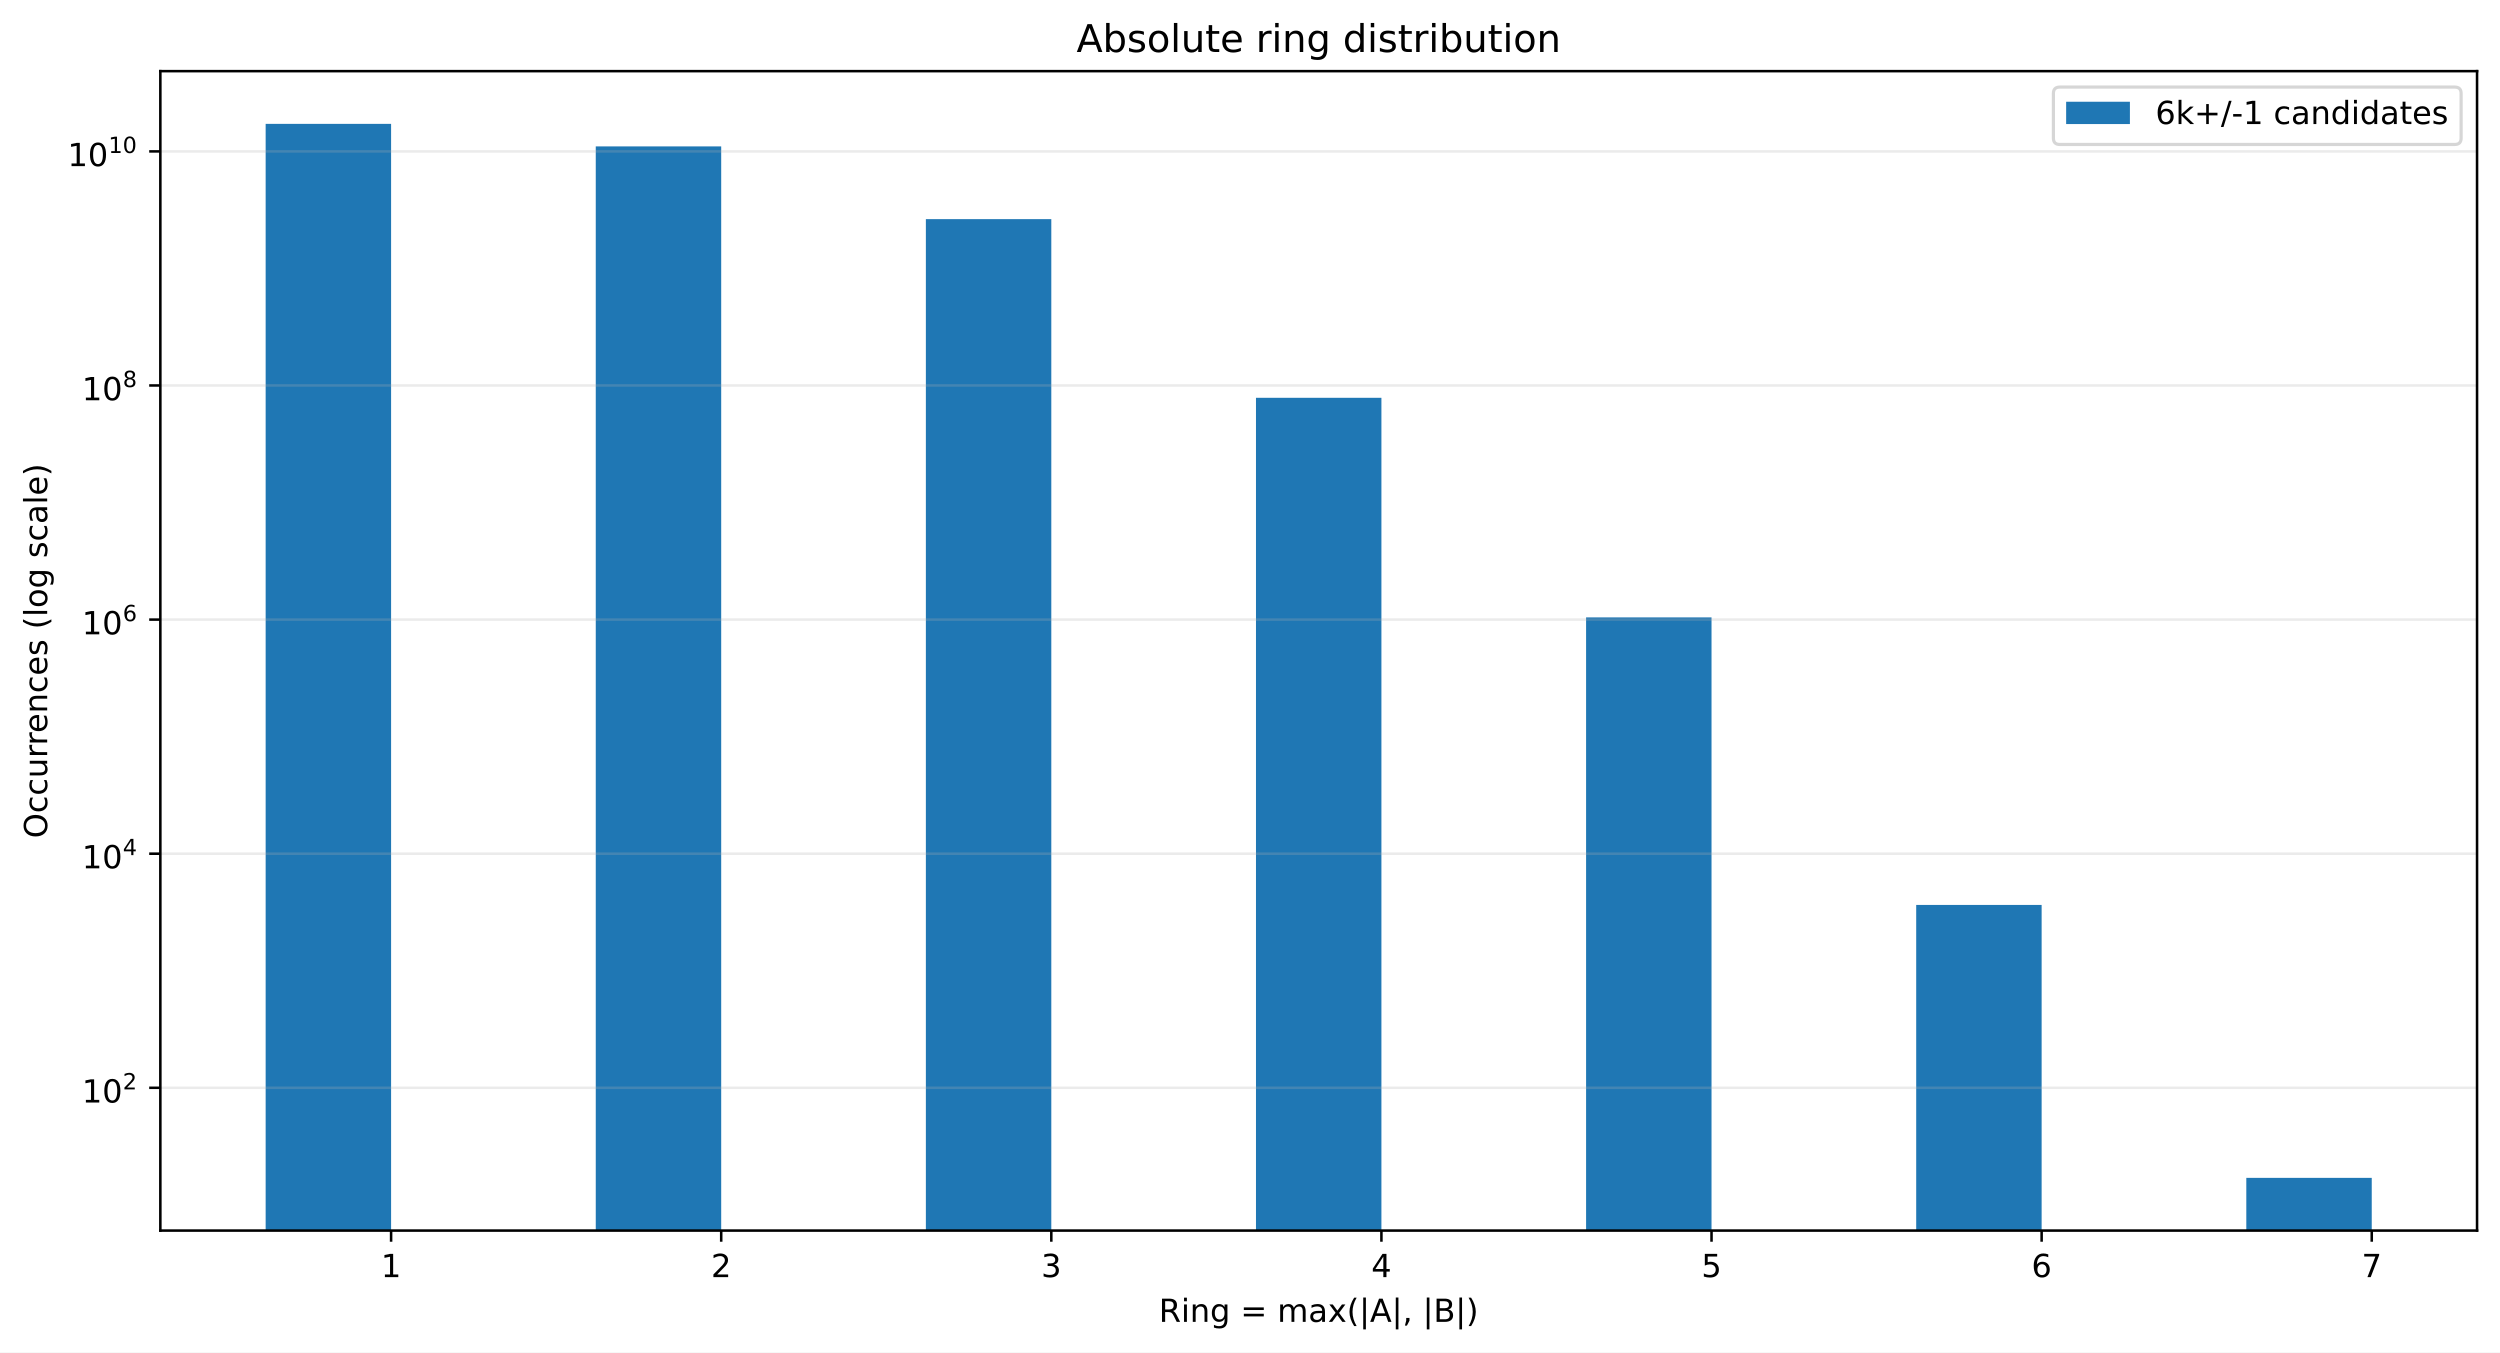
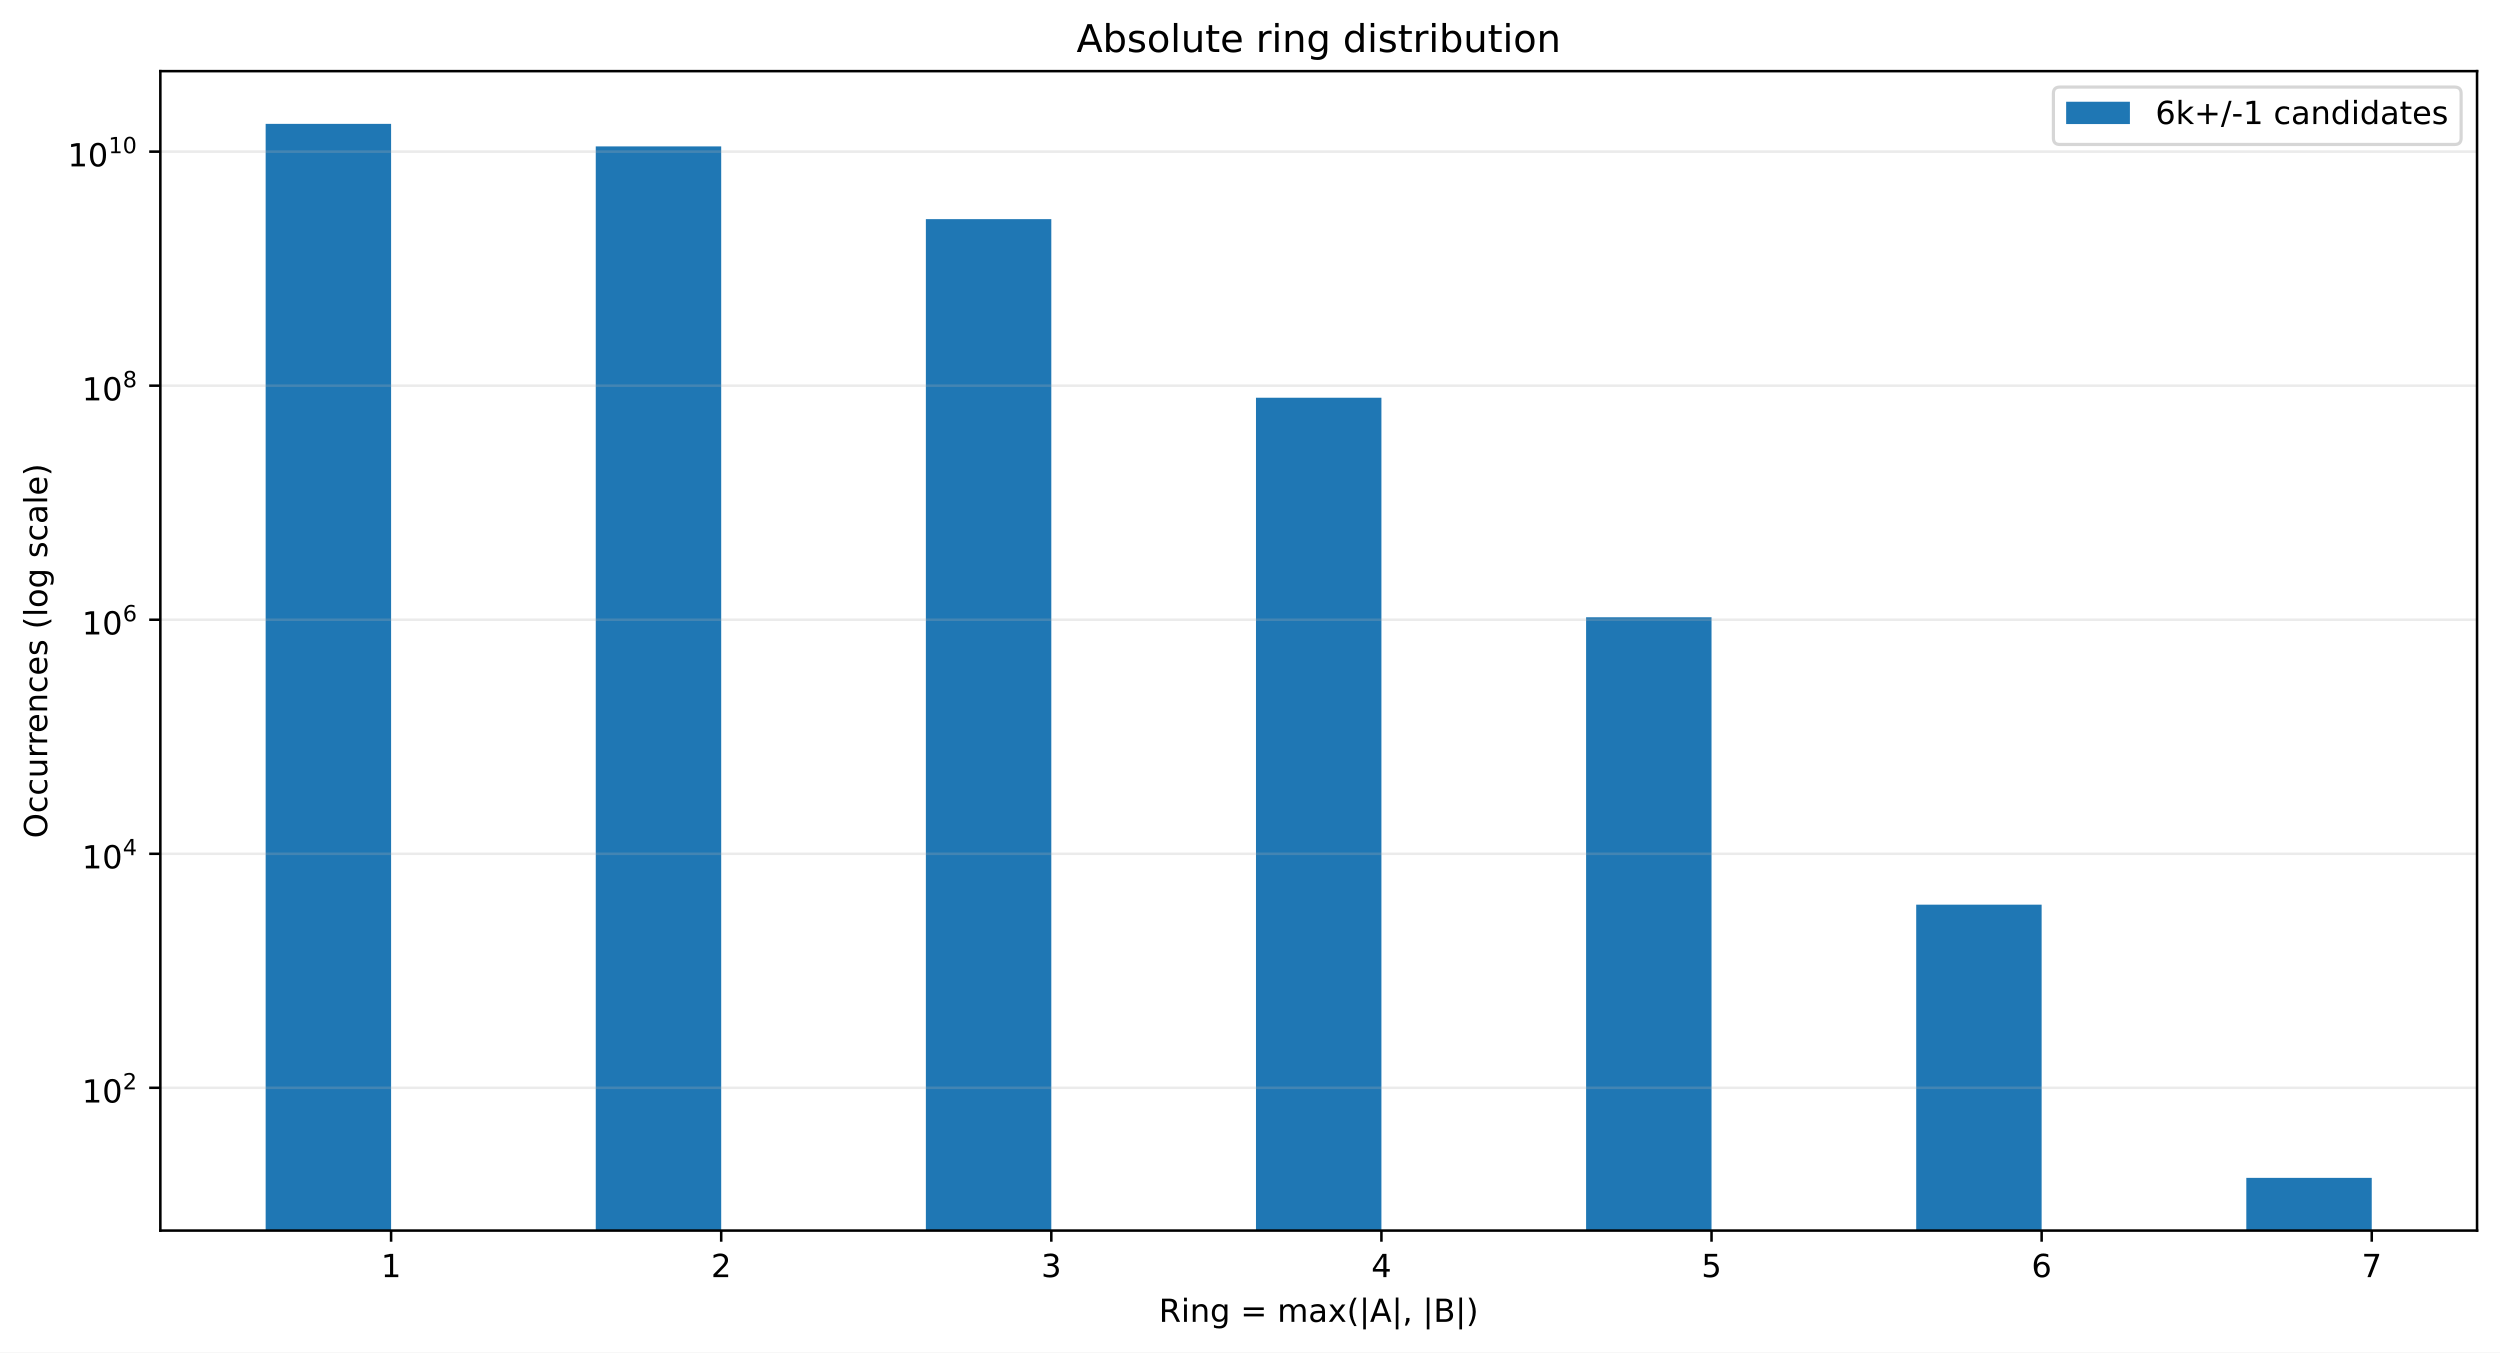
<svg xmlns="http://www.w3.org/2000/svg" xmlns:xlink="http://www.w3.org/1999/xlink" width="784.258pt" height="424.28pt" viewBox="0 0 784.258 424.28" version="1.1">
  <defs>
    <style type="text/css">*{stroke-linejoin: round; stroke-linecap: butt}</style>
  </defs>
  <g id="figure_1">
    <g id="patch_1">
      <path d="M 0 424.28  L 784.258 424.28  L 784.258 0  L 0 0  z " style="fill: #ffffff" />
    </g>
    <g id="axes_1">
      <g id="patch_2">
        <path d="M 50.301 386.036  L 777.058 386.036  L 777.058 22.318  L 50.301 22.318  z " style="fill: #ffffff" />
      </g>
      <g id="patch_3">
-         <path d="M 83.335 37133.999  L 122.687 37133.999  L 122.687 38.851  L 83.335 38.851  z " clip-path="url(#pf9a79f07de)" style="fill: #1f77b4" />
+         <path d="M 83.335 37125.078  L 122.687 37125.078  L 122.687 38.851  L 83.335 38.851  z " clip-path="url(#pdb2a09f246)" style="fill: #1f77b4" />
      </g>
      <g id="patch_4">
-         <path d="M 186.891 37133.999  L 226.243 37133.999  L 226.243 45.919  L 186.891 45.919  z " clip-path="url(#pf9a79f07de)" style="fill: #1f77b4" />
+         <path d="M 186.891 37125.078  L 226.243 37125.078  L 226.243 45.917  L 186.891 45.917  z " clip-path="url(#pdb2a09f246)" style="fill: #1f77b4" />
      </g>
      <g id="patch_5">
-         <path d="M 290.448 37133.999  L 329.799 37133.999  L 329.799 68.746  L 290.448 68.746  z " clip-path="url(#pf9a79f07de)" style="fill: #1f77b4" />
+         <path d="M 290.448 37125.078  L 329.799 37125.078  L 329.799 68.739  L 290.448 68.739  z " clip-path="url(#pdb2a09f246)" style="fill: #1f77b4" />
      </g>
      <g id="patch_6">
-         <path d="M 394.004 37133.999  L 433.355 37133.999  L 433.355 124.801  L 394.004 124.801  z " clip-path="url(#pf9a79f07de)" style="fill: #1f77b4" />
+         <path d="M 394.004 37125.078  L 433.355 37125.078  L 433.355 124.78  L 394.004 124.78  z " clip-path="url(#pdb2a09f246)" style="fill: #1f77b4" />
      </g>
      <g id="patch_7">
-         <path d="M 497.56 37133.999  L 536.912 37133.999  L 536.912 193.672  L 497.56 193.672  z " clip-path="url(#pf9a79f07de)" style="fill: #1f77b4" />
+         <path d="M 497.56 37125.078  L 536.912 37125.078  L 536.912 193.635  L 497.56 193.635  z " clip-path="url(#pdb2a09f246)" style="fill: #1f77b4" />
      </g>
      <g id="patch_8">
-         <path d="M 601.116 37133.999  L 640.468 37133.999  L 640.468 283.888  L 601.116 283.888  z " clip-path="url(#pf9a79f07de)" style="fill: #1f77b4" />
+         <path d="M 601.116 37125.078  L 640.468 37125.078  L 640.468 283.8  L 601.116 283.8  z " clip-path="url(#pdb2a09f246)" style="fill: #1f77b4" />
      </g>
      <g id="patch_9">
-         <path d="M 704.673 37133.999  L 744.024 37133.999  L 744.024 369.503  L 704.673 369.503  z " clip-path="url(#pf9a79f07de)" style="fill: #1f77b4" />
+         <path d="M 704.673 37125.078  L 744.024 37125.078  L 744.024 369.503  L 704.673 369.503  z " clip-path="url(#pdb2a09f246)" style="fill: #1f77b4" />
      </g>
      <g id="matplotlib.axis_1">
        <g id="xtick_1">
          <g id="line2d_1">
            <defs>
-               <path id="m815a0ab959" d="M 0 0  L 0 3.5  " style="stroke: #000000; stroke-width: 0.8" />
+               <path id="medc6aef590" d="M 0 0  L 0 3.5  " style="stroke: #000000; stroke-width: 0.8" />
            </defs>
            <g>
-               <use xlink:href="#m815a0ab959" x="122.687" y="386.036" style="stroke: #000000; stroke-width: 0.8" />
+               <use xlink:href="#medc6aef590" x="122.687" y="386.036" style="stroke: #000000; stroke-width: 0.8" />
            </g>
          </g>
          <g id="text_1">
            <g transform="translate(119.5053 400.6334) scale(0.1 -0.1)">
              <defs>
                <path id="DejaVuSans-14" d="M 794 531  L 1825 531  L 1825 4091  L 703 3866  L 703 4441  L 1819 4666  L 2450 4666  L 2450 531  L 3481 531  L 3481 0  L 794 0  L 794 531  z " transform="scale(0.015625)" />
              </defs>
              <use xlink:href="#DejaVuSans-14" />
            </g>
          </g>
        </g>
        <g id="xtick_2">
          <g id="line2d_2">
            <g>
-               <use xlink:href="#m815a0ab959" x="226.243" y="386.036" style="stroke: #000000; stroke-width: 0.8" />
+               <use xlink:href="#medc6aef590" x="226.243" y="386.036" style="stroke: #000000; stroke-width: 0.8" />
            </g>
          </g>
          <g id="text_2">
            <g transform="translate(223.0616 400.6334) scale(0.1 -0.1)">
              <defs>
                <path id="DejaVuSans-15" d="M 1228 531  L 3431 531  L 3431 0  L 469 0  L 469 531  Q 828 903 1448 1529  Q 2069 2156 2228 2338  Q 2531 2678 2651 2914  Q 2772 3150 2772 3378  Q 2772 3750 2511 3984  Q 2250 4219 1831 4219  Q 1534 4219 1204 4116  Q 875 4013 500 3803  L 500 4441  Q 881 4594 1212 4672  Q 1544 4750 1819 4750  Q 2544 4750 2975 4387  Q 3406 4025 3406 3419  Q 3406 3131 3298 2873  Q 3191 2616 2906 2266  Q 2828 2175 2409 1742  Q 1991 1309 1228 531  z " transform="scale(0.015625)" />
              </defs>
              <use xlink:href="#DejaVuSans-15" />
            </g>
          </g>
        </g>
        <g id="xtick_3">
          <g id="line2d_3">
            <g>
-               <use xlink:href="#m815a0ab959" x="329.799" y="386.036" style="stroke: #000000; stroke-width: 0.8" />
+               <use xlink:href="#medc6aef590" x="329.799" y="386.036" style="stroke: #000000; stroke-width: 0.8" />
            </g>
          </g>
          <g id="text_3">
            <g transform="translate(326.6178 400.6334) scale(0.1 -0.1)">
              <defs>
                <path id="DejaVuSans-16" d="M 2597 2516  Q 3050 2419 3304 2112  Q 3559 1806 3559 1356  Q 3559 666 3084 287  Q 2609 -91 1734 -91  Q 1441 -91 1130 -33  Q 819 25 488 141  L 488 750  Q 750 597 1062 519  Q 1375 441 1716 441  Q 2309 441 2620 675  Q 2931 909 2931 1356  Q 2931 1769 2642 2001  Q 2353 2234 1838 2234  L 1294 2234  L 1294 2753  L 1863 2753  Q 2328 2753 2575 2939  Q 2822 3125 2822 3475  Q 2822 3834 2567 4026  Q 2313 4219 1838 4219  Q 1578 4219 1281 4162  Q 984 4106 628 3988  L 628 4550  Q 988 4650 1302 4700  Q 1616 4750 1894 4750  Q 2613 4750 3031 4423  Q 3450 4097 3450 3541  Q 3450 3153 3228 2886  Q 3006 2619 2597 2516  z " transform="scale(0.015625)" />
              </defs>
              <use xlink:href="#DejaVuSans-16" />
            </g>
          </g>
        </g>
        <g id="xtick_4">
          <g id="line2d_4">
            <g>
-               <use xlink:href="#m815a0ab959" x="433.355" y="386.036" style="stroke: #000000; stroke-width: 0.8" />
+               <use xlink:href="#medc6aef590" x="433.355" y="386.036" style="stroke: #000000; stroke-width: 0.8" />
            </g>
          </g>
          <g id="text_4">
            <g transform="translate(430.174 400.6334) scale(0.1 -0.1)">
              <defs>
                <path id="DejaVuSans-17" d="M 2419 4116  L 825 1625  L 2419 1625  L 2419 4116  z M 2253 4666  L 3047 4666  L 3047 1625  L 3713 1625  L 3713 1100  L 3047 1100  L 3047 0  L 2419 0  L 2419 1100  L 313 1100  L 313 1709  L 2253 4666  z " transform="scale(0.015625)" />
              </defs>
              <use xlink:href="#DejaVuSans-17" />
            </g>
          </g>
        </g>
        <g id="xtick_5">
          <g id="line2d_5">
            <g>
-               <use xlink:href="#m815a0ab959" x="536.912" y="386.036" style="stroke: #000000; stroke-width: 0.8" />
+               <use xlink:href="#medc6aef590" x="536.912" y="386.036" style="stroke: #000000; stroke-width: 0.8" />
            </g>
          </g>
          <g id="text_5">
            <g transform="translate(533.7303 400.6334) scale(0.1 -0.1)">
              <defs>
                <path id="DejaVuSans-18" d="M 691 4666  L 3169 4666  L 3169 4134  L 1269 4134  L 1269 2991  Q 1406 3038 1543 3061  Q 1681 3084 1819 3084  Q 2600 3084 3056 2656  Q 3513 2228 3513 1497  Q 3513 744 3044 326  Q 2575 -91 1722 -91  Q 1428 -91 1123 -41  Q 819 9 494 109  L 494 744  Q 775 591 1075 516  Q 1375 441 1709 441  Q 2250 441 2565 725  Q 2881 1009 2881 1497  Q 2881 1984 2565 2268  Q 2250 2553 1709 2553  Q 1456 2553 1204 2497  Q 953 2441 691 2322  L 691 4666  z " transform="scale(0.015625)" />
              </defs>
              <use xlink:href="#DejaVuSans-18" />
            </g>
          </g>
        </g>
        <g id="xtick_6">
          <g id="line2d_6">
            <g>
-               <use xlink:href="#m815a0ab959" x="640.468" y="386.036" style="stroke: #000000; stroke-width: 0.8" />
+               <use xlink:href="#medc6aef590" x="640.468" y="386.036" style="stroke: #000000; stroke-width: 0.8" />
            </g>
          </g>
          <g id="text_6">
            <g transform="translate(637.2865 400.6334) scale(0.1 -0.1)">
              <defs>
                <path id="DejaVuSans-19" d="M 2113 2584  Q 1688 2584 1439 2293  Q 1191 2003 1191 1497  Q 1191 994 1439 701  Q 1688 409 2113 409  Q 2538 409 2786 701  Q 3034 994 3034 1497  Q 3034 2003 2786 2293  Q 2538 2584 2113 2584  z M 3366 4563  L 3366 3988  Q 3128 4100 2886 4159  Q 2644 4219 2406 4219  Q 1781 4219 1451 3797  Q 1122 3375 1075 2522  Q 1259 2794 1537 2939  Q 1816 3084 2150 3084  Q 2853 3084 3261 2657  Q 3669 2231 3669 1497  Q 3669 778 3244 343  Q 2819 -91 2113 -91  Q 1303 -91 875 529  Q 447 1150 447 2328  Q 447 3434 972 4092  Q 1497 4750 2381 4750  Q 2619 4750 2861 4703  Q 3103 4656 3366 4563  z " transform="scale(0.015625)" />
              </defs>
              <use xlink:href="#DejaVuSans-19" />
            </g>
          </g>
        </g>
        <g id="xtick_7">
          <g id="line2d_7">
            <g>
-               <use xlink:href="#m815a0ab959" x="744.024" y="386.036" style="stroke: #000000; stroke-width: 0.8" />
+               <use xlink:href="#medc6aef590" x="744.024" y="386.036" style="stroke: #000000; stroke-width: 0.8" />
            </g>
          </g>
          <g id="text_7">
            <g transform="translate(740.8427 400.6334) scale(0.1 -0.1)">
              <defs>
                <path id="DejaVuSans-1a" d="M 525 4666  L 3525 4666  L 3525 4397  L 1831 0  L 1172 0  L 2766 4134  L 525 4134  L 525 4666  z " transform="scale(0.015625)" />
              </defs>
              <use xlink:href="#DejaVuSans-1a" />
            </g>
          </g>
        </g>
        <g id="text_8">
          <g transform="translate(363.5437 414.678) scale(0.1 -0.1)">
            <defs>
              <path id="DejaVuSans-35" d="M 2841 2188  Q 3044 2119 3236 1894  Q 3428 1669 3622 1275  L 4263 0  L 3584 0  L 2988 1197  Q 2756 1666 2539 1819  Q 2322 1972 1947 1972  L 1259 1972  L 1259 0  L 628 0  L 628 4666  L 2053 4666  Q 2853 4666 3247 4331  Q 3641 3997 3641 3322  Q 3641 2881 3436 2590  Q 3231 2300 2841 2188  z M 1259 4147  L 1259 2491  L 2053 2491  Q 2509 2491 2742 2702  Q 2975 2913 2975 3322  Q 2975 3731 2742 3939  Q 2509 4147 2053 4147  L 1259 4147  z " transform="scale(0.015625)" />
              <path id="DejaVuSans-4c" d="M 603 3500  L 1178 3500  L 1178 0  L 603 0  L 603 3500  z M 603 4863  L 1178 4863  L 1178 4134  L 603 4134  L 603 4863  z " transform="scale(0.015625)" />
              <path id="DejaVuSans-51" d="M 3513 2113  L 3513 0  L 2938 0  L 2938 2094  Q 2938 2591 2744 2837  Q 2550 3084 2163 3084  Q 1697 3084 1428 2787  Q 1159 2491 1159 1978  L 1159 0  L 581 0  L 581 3500  L 1159 3500  L 1159 2956  Q 1366 3272 1645 3428  Q 1925 3584 2291 3584  Q 2894 3584 3203 3211  Q 3513 2838 3513 2113  z " transform="scale(0.015625)" />
              <path id="DejaVuSans-4a" d="M 2906 1791  Q 2906 2416 2648 2759  Q 2391 3103 1925 3103  Q 1463 3103 1205 2759  Q 947 2416 947 1791  Q 947 1169 1205 825  Q 1463 481 1925 481  Q 2391 481 2648 825  Q 2906 1169 2906 1791  z M 3481 434  Q 3481 -459 3084 -895  Q 2688 -1331 1869 -1331  Q 1566 -1331 1297 -1286  Q 1028 -1241 775 -1147  L 775 -588  Q 1028 -725 1275 -790  Q 1522 -856 1778 -856  Q 2344 -856 2625 -561  Q 2906 -266 2906 331  L 2906 616  Q 2728 306 2450 153  Q 2172 0 1784 0  Q 1141 0 747 490  Q 353 981 353 1791  Q 353 2603 747 3093  Q 1141 3584 1784 3584  Q 2172 3584 2450 3431  Q 2728 3278 2906 2969  L 2906 3500  L 3481 3500  L 3481 434  z " transform="scale(0.015625)" />
              <path id="DejaVuSans-3" transform="scale(0.015625)" />
              <path id="DejaVuSans-20" d="M 678 2906  L 4684 2906  L 4684 2381  L 678 2381  L 678 2906  z M 678 1631  L 4684 1631  L 4684 1100  L 678 1100  L 678 1631  z " transform="scale(0.015625)" />
              <path id="DejaVuSans-50" d="M 3328 2828  Q 3544 3216 3844 3400  Q 4144 3584 4550 3584  Q 5097 3584 5394 3201  Q 5691 2819 5691 2113  L 5691 0  L 5113 0  L 5113 2094  Q 5113 2597 4934 2840  Q 4756 3084 4391 3084  Q 3944 3084 3684 2787  Q 3425 2491 3425 1978  L 3425 0  L 2847 0  L 2847 2094  Q 2847 2600 2669 2842  Q 2491 3084 2119 3084  Q 1678 3084 1418 2786  Q 1159 2488 1159 1978  L 1159 0  L 581 0  L 581 3500  L 1159 3500  L 1159 2956  Q 1356 3278 1631 3431  Q 1906 3584 2284 3584  Q 2666 3584 2933 3390  Q 3200 3197 3328 2828  z " transform="scale(0.015625)" />
              <path id="DejaVuSans-44" d="M 2194 1759  Q 1497 1759 1228 1600  Q 959 1441 959 1056  Q 959 750 1161 570  Q 1363 391 1709 391  Q 2188 391 2477 730  Q 2766 1069 2766 1631  L 2766 1759  L 2194 1759  z M 3341 1997  L 3341 0  L 2766 0  L 2766 531  Q 2569 213 2275 61  Q 1981 -91 1556 -91  Q 1019 -91 701 211  Q 384 513 384 1019  Q 384 1609 779 1909  Q 1175 2209 1959 2209  L 2766 2209  L 2766 2266  Q 2766 2663 2505 2880  Q 2244 3097 1772 3097  Q 1472 3097 1187 3025  Q 903 2953 641 2809  L 641 3341  Q 956 3463 1253 3523  Q 1550 3584 1831 3584  Q 2591 3584 2966 3190  Q 3341 2797 3341 1997  z " transform="scale(0.015625)" />
              <path id="DejaVuSans-5b" d="M 3513 3500  L 2247 1797  L 3578 0  L 2900 0  L 1881 1375  L 863 0  L 184 0  L 1544 1831  L 300 3500  L 978 3500  L 1906 2253  L 2834 3500  L 3513 3500  z " transform="scale(0.015625)" />
              <path id="DejaVuSans-b" d="M 1984 4856  Q 1566 4138 1362 3434  Q 1159 2731 1159 2009  Q 1159 1288 1364 580  Q 1569 -128 1984 -844  L 1484 -844  Q 1016 -109 783 600  Q 550 1309 550 2009  Q 550 2706 781 3412  Q 1013 4119 1484 4856  L 1984 4856  z " transform="scale(0.015625)" />
              <path id="DejaVuSans-5f" d="M 1344 4891  L 1344 -1509  L 813 -1509  L 813 4891  L 1344 4891  z " transform="scale(0.015625)" />
              <path id="DejaVuSans-24" d="M 2188 4044  L 1331 1722  L 3047 1722  L 2188 4044  z M 1831 4666  L 2547 4666  L 4325 0  L 3669 0  L 3244 1197  L 1141 1197  L 716 0  L 50 0  L 1831 4666  z " transform="scale(0.015625)" />
              <path id="DejaVuSans-f" d="M 750 794  L 1409 794  L 1409 256  L 897 -744  L 494 -744  L 750 256  L 750 794  z " transform="scale(0.015625)" />
              <path id="DejaVuSans-25" d="M 1259 2228  L 1259 519  L 2272 519  Q 2781 519 3026 730  Q 3272 941 3272 1375  Q 3272 1813 3026 2020  Q 2781 2228 2272 2228  L 1259 2228  z M 1259 4147  L 1259 2741  L 2194 2741  Q 2656 2741 2882 2914  Q 3109 3088 3109 3444  Q 3109 3797 2882 3972  Q 2656 4147 2194 4147  L 1259 4147  z M 628 4666  L 2241 4666  Q 2963 4666 3353 4366  Q 3744 4066 3744 3513  Q 3744 3084 3544 2831  Q 3344 2578 2956 2516  Q 3422 2416 3680 2098  Q 3938 1781 3938 1306  Q 3938 681 3513 340  Q 3088 0 2303 0  L 628 0  L 628 4666  z " transform="scale(0.015625)" />
              <path id="DejaVuSans-c" d="M 513 4856  L 1013 4856  Q 1481 4119 1714 3412  Q 1947 2706 1947 2009  Q 1947 1309 1714 600  Q 1481 -109 1013 -844  L 513 -844  Q 928 -128 1133 580  Q 1338 1288 1338 2009  Q 1338 2731 1133 3434  Q 928 4138 513 4856  z " transform="scale(0.015625)" />
            </defs>
            <use xlink:href="#DejaVuSans-35" />
            <use xlink:href="#DejaVuSans-4c" transform="translate(69.48438 0)" />
            <use xlink:href="#DejaVuSans-51" transform="translate(97.26562 0)" />
            <use xlink:href="#DejaVuSans-4a" transform="translate(160.6406 0)" />
            <use xlink:href="#DejaVuSans-3" transform="translate(224.125 0)" />
            <use xlink:href="#DejaVuSans-20" transform="translate(255.9062 0)" />
            <use xlink:href="#DejaVuSans-3" transform="translate(339.7031 0)" />
            <use xlink:href="#DejaVuSans-50" transform="translate(371.4844 0)" />
            <use xlink:href="#DejaVuSans-44" transform="translate(468.8906 0)" />
            <use xlink:href="#DejaVuSans-5b" transform="translate(530.1719 0)" />
            <use xlink:href="#DejaVuSans-b" transform="translate(589.3594 0)" />
            <use xlink:href="#DejaVuSans-5f" transform="translate(628.375 0)" />
            <use xlink:href="#DejaVuSans-24" transform="translate(662.0625 0)" />
            <use xlink:href="#DejaVuSans-5f" transform="translate(730.4688 0)" />
            <use xlink:href="#DejaVuSans-f" transform="translate(764.1562 0)" />
            <use xlink:href="#DejaVuSans-3" transform="translate(795.9375 0)" />
            <use xlink:href="#DejaVuSans-5f" transform="translate(827.7188 0)" />
            <use xlink:href="#DejaVuSans-25" transform="translate(861.4062 0)" />
            <use xlink:href="#DejaVuSans-5f" transform="translate(930.0156 0)" />
            <use xlink:href="#DejaVuSans-c" transform="translate(963.7031 0)" />
          </g>
        </g>
      </g>
      <g id="matplotlib.axis_2">
        <g id="ytick_1">
          <g id="line2d_8">
-             <path d="M 50.301 341.246  L 777.058 341.246  " clip-path="url(#pf9a79f07de)" style="fill: none; stroke: #b0b0b0; stroke-opacity: 0.25; stroke-width: 0.8; stroke-linecap: square" />
+             <path d="M 50.301 341.253  L 777.058 341.253  " clip-path="url(#pdb2a09f246)" style="fill: none; stroke: #b0b0b0; stroke-opacity: 0.25; stroke-width: 0.8; stroke-linecap: square" />
          </g>
          <g id="line2d_9">
            <defs>
-               <path id="m695ce56a84" d="M 0 0  L -3.5 0  " style="stroke: #000000; stroke-width: 0.8" />
+               <path id="mba0efeb48e" d="M 0 0  L -3.5 0  " style="stroke: #000000; stroke-width: 0.8" />
            </defs>
            <g>
-               <use xlink:href="#m695ce56a84" x="50.301" y="341.246" style="stroke: #000000; stroke-width: 0.8" />
+               <use xlink:href="#mba0efeb48e" x="50.301" y="341.253" style="stroke: #000000; stroke-width: 0.8" />
            </g>
          </g>
          <g id="text_9">
-             <g transform="translate(25.70078 345.9458) scale(0.1 -0.1)">
+             <g transform="translate(25.70078 345.9526) scale(0.1 -0.1)">
              <defs>
                <path id="DejaVuSans-13" d="M 2034 4250  Q 1547 4250 1301 3770  Q 1056 3291 1056 2328  Q 1056 1369 1301 889  Q 1547 409 2034 409  Q 2525 409 2770 889  Q 3016 1369 3016 2328  Q 3016 3291 2770 3770  Q 2525 4250 2034 4250  z M 2034 4750  Q 2819 4750 3233 4129  Q 3647 3509 3647 2328  Q 3647 1150 3233 529  Q 2819 -91 2034 -91  Q 1250 -91 836 529  Q 422 1150 422 2328  Q 422 3509 836 4129  Q 1250 4750 2034 4750  z " transform="scale(0.015625)" />
              </defs>
              <use xlink:href="#DejaVuSans-14" transform="translate(0 0.746875)" />
              <use xlink:href="#DejaVuSans-13" transform="translate(63.62305 0.746875)" />
              <use xlink:href="#DejaVuSans-15" transform="translate(128.2031 42.04688) scale(0.7)" />
            </g>
          </g>
        </g>
        <g id="ytick_2">
          <g id="line2d_10">
-             <path d="M 50.301 267.807  L 777.058 267.807  " clip-path="url(#pf9a79f07de)" style="fill: none; stroke: #b0b0b0; stroke-opacity: 0.25; stroke-width: 0.8; stroke-linecap: square" />
+             <path d="M 50.301 267.832  L 777.058 267.832  " clip-path="url(#pdb2a09f246)" style="fill: none; stroke: #b0b0b0; stroke-opacity: 0.25; stroke-width: 0.8; stroke-linecap: square" />
          </g>
          <g id="line2d_11">
            <g>
-               <use xlink:href="#m695ce56a84" x="50.301" y="267.807" style="stroke: #000000; stroke-width: 0.8" />
+               <use xlink:href="#mba0efeb48e" x="50.301" y="267.832" style="stroke: #000000; stroke-width: 0.8" />
            </g>
          </g>
          <g id="text_10">
-             <g transform="translate(25.70078 272.4571) scale(0.1 -0.1)">
+             <g transform="translate(25.70078 272.4818) scale(0.1 -0.1)">
              <use xlink:href="#DejaVuSans-14" transform="translate(0 0.665625)" />
              <use xlink:href="#DejaVuSans-13" transform="translate(63.62305 0.665625)" />
              <use xlink:href="#DejaVuSans-17" transform="translate(128.2031 41.96563) scale(0.7)" />
            </g>
          </g>
        </g>
        <g id="ytick_3">
          <g id="line2d_12">
-             <path d="M 50.301 194.369  L 777.058 194.369  " clip-path="url(#pf9a79f07de)" style="fill: none; stroke: #b0b0b0; stroke-opacity: 0.25; stroke-width: 0.8; stroke-linecap: square" />
+             <path d="M 50.301 194.411  L 777.058 194.411  " clip-path="url(#pdb2a09f246)" style="fill: none; stroke: #b0b0b0; stroke-opacity: 0.25; stroke-width: 0.8; stroke-linecap: square" />
          </g>
          <g id="line2d_13">
            <g>
-               <use xlink:href="#m695ce56a84" x="50.301" y="194.369" style="stroke: #000000; stroke-width: 0.8" />
+               <use xlink:href="#mba0efeb48e" x="50.301" y="194.411" style="stroke: #000000; stroke-width: 0.8" />
            </g>
          </g>
          <g id="text_11">
-             <g transform="translate(25.70078 199.0685) scale(0.1 -0.1)">
+             <g transform="translate(25.70078 199.111) scale(0.1 -0.1)">
              <use xlink:href="#DejaVuSans-14" transform="translate(0 0.746875)" />
              <use xlink:href="#DejaVuSans-13" transform="translate(63.62305 0.746875)" />
              <use xlink:href="#DejaVuSans-19" transform="translate(128.2031 42.04688) scale(0.7)" />
            </g>
          </g>
        </g>
        <g id="ytick_4">
          <g id="line2d_14">
-             <path d="M 50.301 120.93  L 777.058 120.93  " clip-path="url(#pf9a79f07de)" style="fill: none; stroke: #b0b0b0; stroke-opacity: 0.25; stroke-width: 0.8; stroke-linecap: square" />
+             <path d="M 50.301 120.99  L 777.058 120.99  " clip-path="url(#pdb2a09f246)" style="fill: none; stroke: #b0b0b0; stroke-opacity: 0.25; stroke-width: 0.8; stroke-linecap: square" />
          </g>
          <g id="line2d_15">
            <g>
-               <use xlink:href="#m695ce56a84" x="50.301" y="120.93" style="stroke: #000000; stroke-width: 0.8" />
+               <use xlink:href="#mba0efeb48e" x="50.301" y="120.99" style="stroke: #000000; stroke-width: 0.8" />
            </g>
          </g>
          <g id="text_12">
-             <g transform="translate(25.70078 125.6299) scale(0.1 -0.1)">
+             <g transform="translate(25.70078 125.6902) scale(0.1 -0.1)">
              <defs>
                <path id="DejaVuSans-1b" d="M 2034 2216  Q 1584 2216 1326 1975  Q 1069 1734 1069 1313  Q 1069 891 1326 650  Q 1584 409 2034 409  Q 2484 409 2743 651  Q 3003 894 3003 1313  Q 3003 1734 2745 1975  Q 2488 2216 2034 2216  z M 1403 2484  Q 997 2584 770 2862  Q 544 3141 544 3541  Q 544 4100 942 4425  Q 1341 4750 2034 4750  Q 2731 4750 3128 4425  Q 3525 4100 3525 3541  Q 3525 3141 3298 2862  Q 3072 2584 2669 2484  Q 3125 2378 3379 2068  Q 3634 1759 3634 1313  Q 3634 634 3220 271  Q 2806 -91 2034 -91  Q 1263 -91 848 271  Q 434 634 434 1313  Q 434 1759 690 2068  Q 947 2378 1403 2484  z M 1172 3481  Q 1172 3119 1398 2916  Q 1625 2713 2034 2713  Q 2441 2713 2670 2916  Q 2900 3119 2900 3481  Q 2900 3844 2670 4047  Q 2441 4250 2034 4250  Q 1625 4250 1398 4047  Q 1172 3844 1172 3481  z " transform="scale(0.015625)" />
              </defs>
              <use xlink:href="#DejaVuSans-14" transform="translate(0 0.746875)" />
              <use xlink:href="#DejaVuSans-13" transform="translate(63.62305 0.746875)" />
              <use xlink:href="#DejaVuSans-1b" transform="translate(128.2031 42.04688) scale(0.7)" />
            </g>
          </g>
        </g>
        <g id="ytick_5">
          <g id="line2d_16">
-             <path d="M 50.301 47.491  L 777.058 47.491  " clip-path="url(#pf9a79f07de)" style="fill: none; stroke: #b0b0b0; stroke-opacity: 0.25; stroke-width: 0.8; stroke-linecap: square" />
+             <path d="M 50.301 47.569  L 777.058 47.569  " clip-path="url(#pdb2a09f246)" style="fill: none; stroke: #b0b0b0; stroke-opacity: 0.25; stroke-width: 0.8; stroke-linecap: square" />
          </g>
          <g id="line2d_17">
            <g>
-               <use xlink:href="#m695ce56a84" x="50.301" y="47.491" style="stroke: #000000; stroke-width: 0.8" />
+               <use xlink:href="#mba0efeb48e" x="50.301" y="47.569" style="stroke: #000000; stroke-width: 0.8" />
            </g>
          </g>
          <g id="text_13">
-             <g transform="translate(21.20078 52.19125) scale(0.1 -0.1)">
+             <g transform="translate(21.20078 52.2694) scale(0.1 -0.1)">
              <use xlink:href="#DejaVuSans-14" transform="translate(0 0.746875)" />
              <use xlink:href="#DejaVuSans-13" transform="translate(63.62305 0.746875)" />
              <use xlink:href="#DejaVuSans-14" transform="translate(128.2031 42.04688) scale(0.7)" />
              <use xlink:href="#DejaVuSans-13" transform="translate(172.7393 42.04688) scale(0.7)" />
            </g>
          </g>
        </g>
        <g id="text_14">
          <g transform="translate(14.79844 262.9551) rotate(-90) scale(0.1 -0.1)">
            <defs>
              <path id="DejaVuSans-32" d="M 2522 4238  Q 1834 4238 1429 3725  Q 1025 3213 1025 2328  Q 1025 1447 1429 934  Q 1834 422 2522 422  Q 3209 422 3611 934  Q 4013 1447 4013 2328  Q 4013 3213 3611 3725  Q 3209 4238 2522 4238  z M 2522 4750  Q 3503 4750 4090 4092  Q 4678 3434 4678 2328  Q 4678 1225 4090 567  Q 3503 -91 2522 -91  Q 1538 -91 948 565  Q 359 1222 359 2328  Q 359 3434 948 4092  Q 1538 4750 2522 4750  z " transform="scale(0.015625)" />
              <path id="DejaVuSans-46" d="M 3122 3366  L 3122 2828  Q 2878 2963 2633 3030  Q 2388 3097 2138 3097  Q 1578 3097 1268 2742  Q 959 2388 959 1747  Q 959 1106 1268 751  Q 1578 397 2138 397  Q 2388 397 2633 464  Q 2878 531 3122 666  L 3122 134  Q 2881 22 2623 -34  Q 2366 -91 2075 -91  Q 1284 -91 818 406  Q 353 903 353 1747  Q 353 2603 823 3093  Q 1294 3584 2113 3584  Q 2378 3584 2631 3529  Q 2884 3475 3122 3366  z " transform="scale(0.015625)" />
              <path id="DejaVuSans-58" d="M 544 1381  L 544 3500  L 1119 3500  L 1119 1403  Q 1119 906 1312 657  Q 1506 409 1894 409  Q 2359 409 2629 706  Q 2900 1003 2900 1516  L 2900 3500  L 3475 3500  L 3475 0  L 2900 0  L 2900 538  Q 2691 219 2414 64  Q 2138 -91 1772 -91  Q 1169 -91 856 284  Q 544 659 544 1381  z M 1991 3584  L 1991 3584  z " transform="scale(0.015625)" />
              <path id="DejaVuSans-55" d="M 2631 2963  Q 2534 3019 2420 3045  Q 2306 3072 2169 3072  Q 1681 3072 1420 2755  Q 1159 2438 1159 1844  L 1159 0  L 581 0  L 581 3500  L 1159 3500  L 1159 2956  Q 1341 3275 1631 3429  Q 1922 3584 2338 3584  Q 2397 3584 2469 3576  Q 2541 3569 2628 3553  L 2631 2963  z " transform="scale(0.015625)" />
              <path id="DejaVuSans-48" d="M 3597 1894  L 3597 1613  L 953 1613  Q 991 1019 1311 708  Q 1631 397 2203 397  Q 2534 397 2845 478  Q 3156 559 3463 722  L 3463 178  Q 3153 47 2828 -22  Q 2503 -91 2169 -91  Q 1331 -91 842 396  Q 353 884 353 1716  Q 353 2575 817 3079  Q 1281 3584 2069 3584  Q 2775 3584 3186 3129  Q 3597 2675 3597 1894  z M 3022 2063  Q 3016 2534 2758 2815  Q 2500 3097 2075 3097  Q 1594 3097 1305 2825  Q 1016 2553 972 2059  L 3022 2063  z " transform="scale(0.015625)" />
              <path id="DejaVuSans-56" d="M 2834 3397  L 2834 2853  Q 2591 2978 2328 3040  Q 2066 3103 1784 3103  Q 1356 3103 1142 2972  Q 928 2841 928 2578  Q 928 2378 1081 2264  Q 1234 2150 1697 2047  L 1894 2003  Q 2506 1872 2764 1633  Q 3022 1394 3022 966  Q 3022 478 2636 193  Q 2250 -91 1575 -91  Q 1294 -91 989 -36  Q 684 19 347 128  L 347 722  Q 666 556 975 473  Q 1284 391 1588 391  Q 1994 391 2212 530  Q 2431 669 2431 922  Q 2431 1156 2273 1281  Q 2116 1406 1581 1522  L 1381 1569  Q 847 1681 609 1914  Q 372 2147 372 2553  Q 372 3047 722 3315  Q 1072 3584 1716 3584  Q 2034 3584 2315 3537  Q 2597 3491 2834 3397  z " transform="scale(0.015625)" />
              <path id="DejaVuSans-4f" d="M 603 4863  L 1178 4863  L 1178 0  L 603 0  L 603 4863  z " transform="scale(0.015625)" />
              <path id="DejaVuSans-52" d="M 1959 3097  Q 1497 3097 1228 2736  Q 959 2375 959 1747  Q 959 1119 1226 758  Q 1494 397 1959 397  Q 2419 397 2687 759  Q 2956 1122 2956 1747  Q 2956 2369 2687 2733  Q 2419 3097 1959 3097  z M 1959 3584  Q 2709 3584 3137 3096  Q 3566 2609 3566 1747  Q 3566 888 3137 398  Q 2709 -91 1959 -91  Q 1206 -91 779 398  Q 353 888 353 1747  Q 353 2609 779 3096  Q 1206 3584 1959 3584  z " transform="scale(0.015625)" />
            </defs>
            <use xlink:href="#DejaVuSans-32" />
            <use xlink:href="#DejaVuSans-46" transform="translate(78.71875 0)" />
            <use xlink:href="#DejaVuSans-46" transform="translate(133.7031 0)" />
            <use xlink:href="#DejaVuSans-58" transform="translate(188.6875 0)" />
            <use xlink:href="#DejaVuSans-55" transform="translate(252.0625 0)" />
            <use xlink:href="#DejaVuSans-55" transform="translate(291.4219 0)" />
            <use xlink:href="#DejaVuSans-48" transform="translate(330.3281 0)" />
            <use xlink:href="#DejaVuSans-51" transform="translate(391.8594 0)" />
            <use xlink:href="#DejaVuSans-46" transform="translate(455.2344 0)" />
            <use xlink:href="#DejaVuSans-48" transform="translate(510.2188 0)" />
            <use xlink:href="#DejaVuSans-56" transform="translate(571.75 0)" />
            <use xlink:href="#DejaVuSans-3" transform="translate(623.8438 0)" />
            <use xlink:href="#DejaVuSans-b" transform="translate(655.625 0)" />
            <use xlink:href="#DejaVuSans-4f" transform="translate(694.6406 0)" />
            <use xlink:href="#DejaVuSans-52" transform="translate(722.4219 0)" />
            <use xlink:href="#DejaVuSans-4a" transform="translate(783.6094 0)" />
            <use xlink:href="#DejaVuSans-3" transform="translate(847.0938 0)" />
            <use xlink:href="#DejaVuSans-56" transform="translate(878.875 0)" />
            <use xlink:href="#DejaVuSans-46" transform="translate(930.9688 0)" />
            <use xlink:href="#DejaVuSans-44" transform="translate(985.9531 0)" />
            <use xlink:href="#DejaVuSans-4f" transform="translate(1047.234 0)" />
            <use xlink:href="#DejaVuSans-48" transform="translate(1075.016 0)" />
            <use xlink:href="#DejaVuSans-c" transform="translate(1136.547 0)" />
          </g>
        </g>
      </g>
      <g id="patch_10">
        <path d="M 50.301 386.036  L 50.301 22.318  " style="fill: none; stroke: #000000; stroke-width: 0.8; stroke-linejoin: miter; stroke-linecap: square" />
      </g>
      <g id="patch_11">
        <path d="M 777.058 386.036  L 777.058 22.318  " style="fill: none; stroke: #000000; stroke-width: 0.8; stroke-linejoin: miter; stroke-linecap: square" />
      </g>
      <g id="patch_12">
        <path d="M 50.301 386.036  L 777.058 386.036  " style="fill: none; stroke: #000000; stroke-width: 0.8; stroke-linejoin: miter; stroke-linecap: square" />
      </g>
      <g id="patch_13">
        <path d="M 50.301 22.318  L 777.058 22.318  " style="fill: none; stroke: #000000; stroke-width: 0.8; stroke-linejoin: miter; stroke-linecap: square" />
      </g>
      <g id="text_15">
        <g transform="translate(337.7055 16.31812) scale(0.12 -0.12)">
          <defs>
            <path id="DejaVuSans-45" d="M 3116 1747  Q 3116 2381 2855 2742  Q 2594 3103 2138 3103  Q 1681 3103 1420 2742  Q 1159 2381 1159 1747  Q 1159 1113 1420 752  Q 1681 391 2138 391  Q 2594 391 2855 752  Q 3116 1113 3116 1747  z M 1159 2969  Q 1341 3281 1617 3432  Q 1894 3584 2278 3584  Q 2916 3584 3314 3078  Q 3713 2572 3713 1747  Q 3713 922 3314 415  Q 2916 -91 2278 -91  Q 1894 -91 1617 61  Q 1341 213 1159 525  L 1159 0  L 581 0  L 581 4863  L 1159 4863  L 1159 2969  z " transform="scale(0.015625)" />
            <path id="DejaVuSans-57" d="M 1172 4494  L 1172 3500  L 2356 3500  L 2356 3053  L 1172 3053  L 1172 1153  Q 1172 725 1289 603  Q 1406 481 1766 481  L 2356 481  L 2356 0  L 1766 0  Q 1100 0 847 248  Q 594 497 594 1153  L 594 3053  L 172 3053  L 172 3500  L 594 3500  L 594 4494  L 1172 4494  z " transform="scale(0.015625)" />
            <path id="DejaVuSans-47" d="M 2906 2969  L 2906 4863  L 3481 4863  L 3481 0  L 2906 0  L 2906 525  Q 2725 213 2448 61  Q 2172 -91 1784 -91  Q 1150 -91 751 415  Q 353 922 353 1747  Q 353 2572 751 3078  Q 1150 3584 1784 3584  Q 2172 3584 2448 3432  Q 2725 3281 2906 2969  z M 947 1747  Q 947 1113 1208 752  Q 1469 391 1925 391  Q 2381 391 2643 752  Q 2906 1113 2906 1747  Q 2906 2381 2643 2742  Q 2381 3103 1925 3103  Q 1469 3103 1208 2742  Q 947 2381 947 1747  z " transform="scale(0.015625)" />
          </defs>
          <use xlink:href="#DejaVuSans-24" />
          <use xlink:href="#DejaVuSans-45" transform="translate(68.40625 0)" />
          <use xlink:href="#DejaVuSans-56" transform="translate(131.8906 0)" />
          <use xlink:href="#DejaVuSans-52" transform="translate(183.9844 0)" />
          <use xlink:href="#DejaVuSans-4f" transform="translate(245.1719 0)" />
          <use xlink:href="#DejaVuSans-58" transform="translate(272.9531 0)" />
          <use xlink:href="#DejaVuSans-57" transform="translate(336.3281 0)" />
          <use xlink:href="#DejaVuSans-48" transform="translate(375.5312 0)" />
          <use xlink:href="#DejaVuSans-3" transform="translate(437.0625 0)" />
          <use xlink:href="#DejaVuSans-55" transform="translate(468.8438 0)" />
          <use xlink:href="#DejaVuSans-4c" transform="translate(509.9531 0)" />
          <use xlink:href="#DejaVuSans-51" transform="translate(537.7344 0)" />
          <use xlink:href="#DejaVuSans-4a" transform="translate(601.1094 0)" />
          <use xlink:href="#DejaVuSans-3" transform="translate(664.5938 0)" />
          <use xlink:href="#DejaVuSans-47" transform="translate(696.375 0)" />
          <use xlink:href="#DejaVuSans-4c" transform="translate(759.8594 0)" />
          <use xlink:href="#DejaVuSans-56" transform="translate(787.6406 0)" />
          <use xlink:href="#DejaVuSans-57" transform="translate(839.7344 0)" />
          <use xlink:href="#DejaVuSans-55" transform="translate(878.9375 0)" />
          <use xlink:href="#DejaVuSans-4c" transform="translate(920.0469 0)" />
          <use xlink:href="#DejaVuSans-45" transform="translate(947.8281 0)" />
          <use xlink:href="#DejaVuSans-58" transform="translate(1011.312 0)" />
          <use xlink:href="#DejaVuSans-57" transform="translate(1074.688 0)" />
          <use xlink:href="#DejaVuSans-4c" transform="translate(1113.891 0)" />
          <use xlink:href="#DejaVuSans-52" transform="translate(1141.672 0)" />
          <use xlink:href="#DejaVuSans-51" transform="translate(1202.859 0)" />
        </g>
      </g>
      <g id="legend_1">
        <g id="patch_14">
          <path d="M 646.158 45.319  L 770.058 45.319  Q 772.058 45.319 772.058 43.319  L 772.058 29.318  Q 772.058 27.318 770.058 27.318  L 646.158 27.318  Q 644.158 27.318 644.158 29.318  L 644.158 43.319  Q 644.158 45.319 646.158 45.319  z " style="fill: #ffffff; opacity: 0.8; stroke: #cccccc; stroke-linejoin: miter" />
        </g>
        <g id="patch_15">
          <path d="M 648.158 38.917  L 668.158 38.917  L 668.158 31.917  L 648.158 31.917  z " style="fill: #1f77b4" />
        </g>
        <g id="text_16">
          <g transform="translate(676.1584 38.91656) scale(0.1 -0.1)">
            <defs>
              <path id="DejaVuSans-4e" d="M 581 4863  L 1159 4863  L 1159 1991  L 2875 3500  L 3609 3500  L 1753 1863  L 3688 0  L 2938 0  L 1159 1709  L 1159 0  L 581 0  L 581 4863  z " transform="scale(0.015625)" />
              <path id="DejaVuSans-e" d="M 2944 4013  L 2944 2272  L 4684 2272  L 4684 1741  L 2944 1741  L 2944 0  L 2419 0  L 2419 1741  L 678 1741  L 678 2272  L 2419 2272  L 2419 4013  L 2944 4013  z " transform="scale(0.015625)" />
              <path id="DejaVuSans-12" d="M 1625 4666  L 2156 4666  L 531 -594  L 0 -594  L 1625 4666  z " transform="scale(0.015625)" />
              <path id="DejaVuSans-10" d="M 313 2009  L 1997 2009  L 1997 1497  L 313 1497  L 313 2009  z " transform="scale(0.015625)" />
            </defs>
            <use xlink:href="#DejaVuSans-19" />
            <use xlink:href="#DejaVuSans-4e" transform="translate(63.625 0)" />
            <use xlink:href="#DejaVuSans-e" transform="translate(121.5312 0)" />
            <use xlink:href="#DejaVuSans-12" transform="translate(205.3281 0)" />
            <use xlink:href="#DejaVuSans-10" transform="translate(239.0156 0)" />
            <use xlink:href="#DejaVuSans-14" transform="translate(275.0938 0)" />
            <use xlink:href="#DejaVuSans-3" transform="translate(338.7188 0)" />
            <use xlink:href="#DejaVuSans-46" transform="translate(370.5 0)" />
            <use xlink:href="#DejaVuSans-44" transform="translate(425.4844 0)" />
            <use xlink:href="#DejaVuSans-51" transform="translate(486.7656 0)" />
            <use xlink:href="#DejaVuSans-47" transform="translate(550.1406 0)" />
            <use xlink:href="#DejaVuSans-4c" transform="translate(613.625 0)" />
            <use xlink:href="#DejaVuSans-47" transform="translate(641.4062 0)" />
            <use xlink:href="#DejaVuSans-44" transform="translate(704.8906 0)" />
            <use xlink:href="#DejaVuSans-57" transform="translate(766.1719 0)" />
            <use xlink:href="#DejaVuSans-48" transform="translate(805.375 0)" />
            <use xlink:href="#DejaVuSans-56" transform="translate(866.9062 0)" />
          </g>
        </g>
      </g>
    </g>
  </g>
  <defs>
-     <clipPath id="pf9a79f07de">
+     <clipPath id="pdb2a09f246">
      <rect x="50.301" y="22.318" width="726.758" height="363.718" />
    </clipPath>
  </defs>
</svg>
